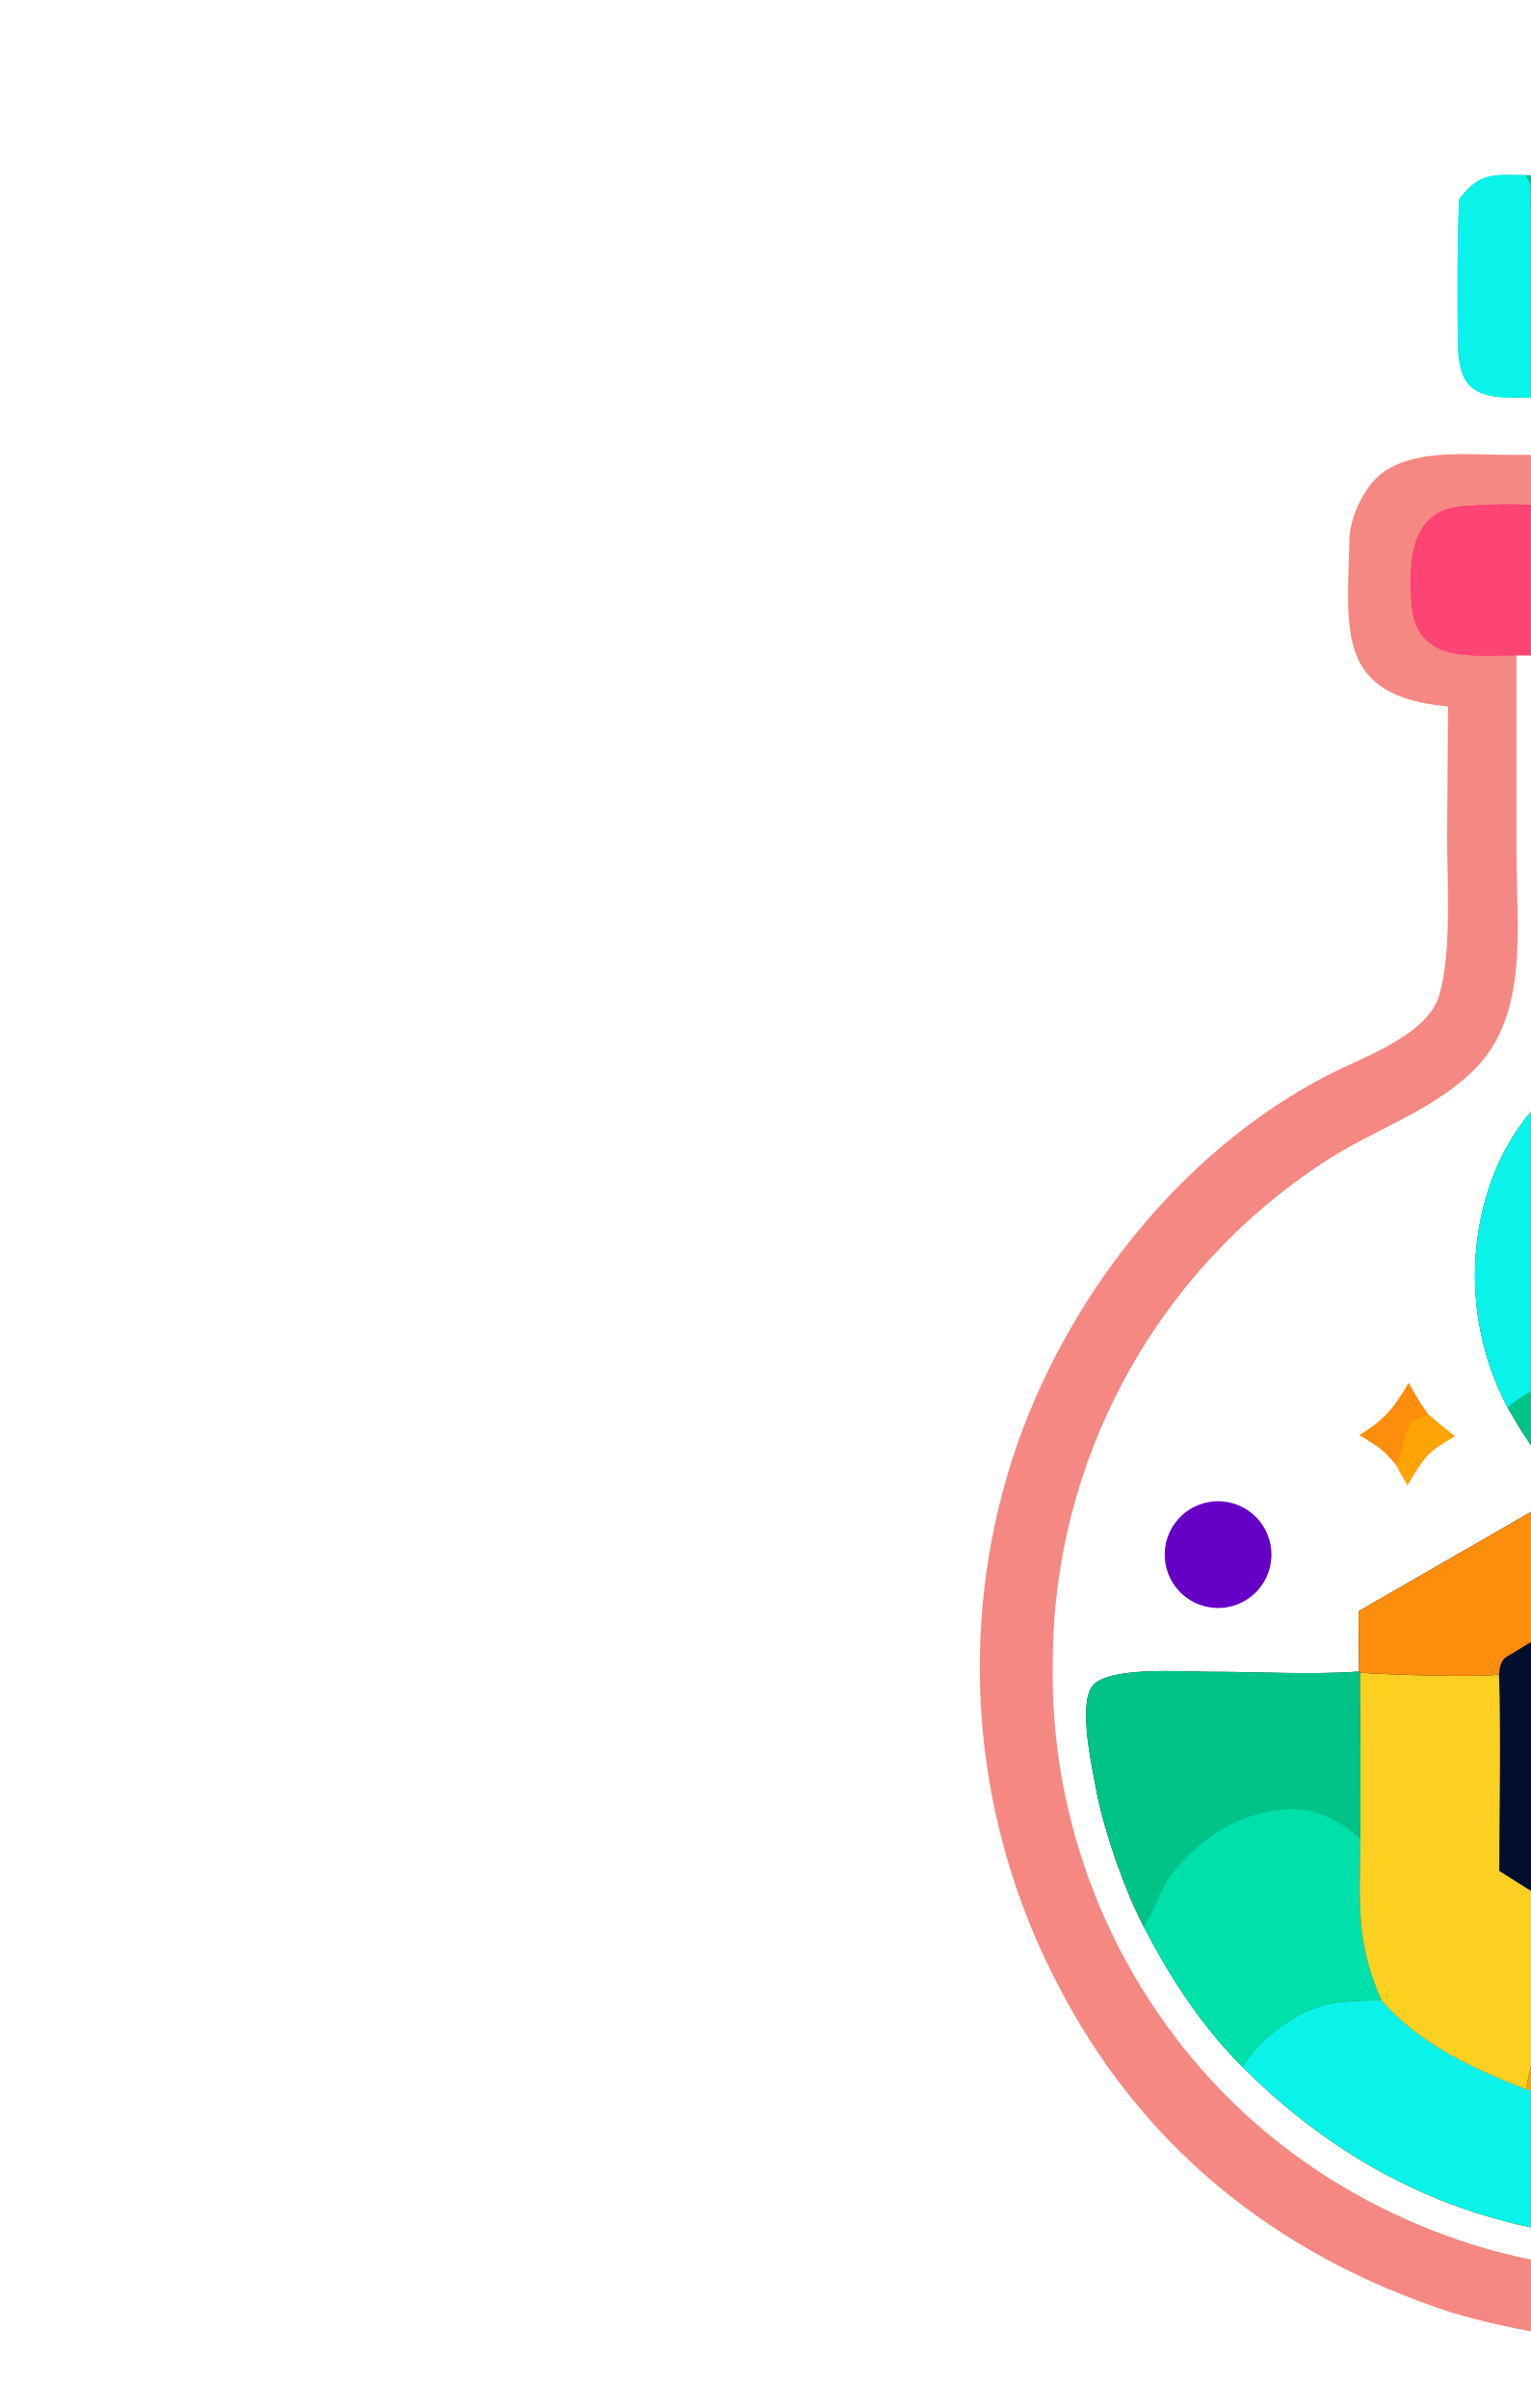
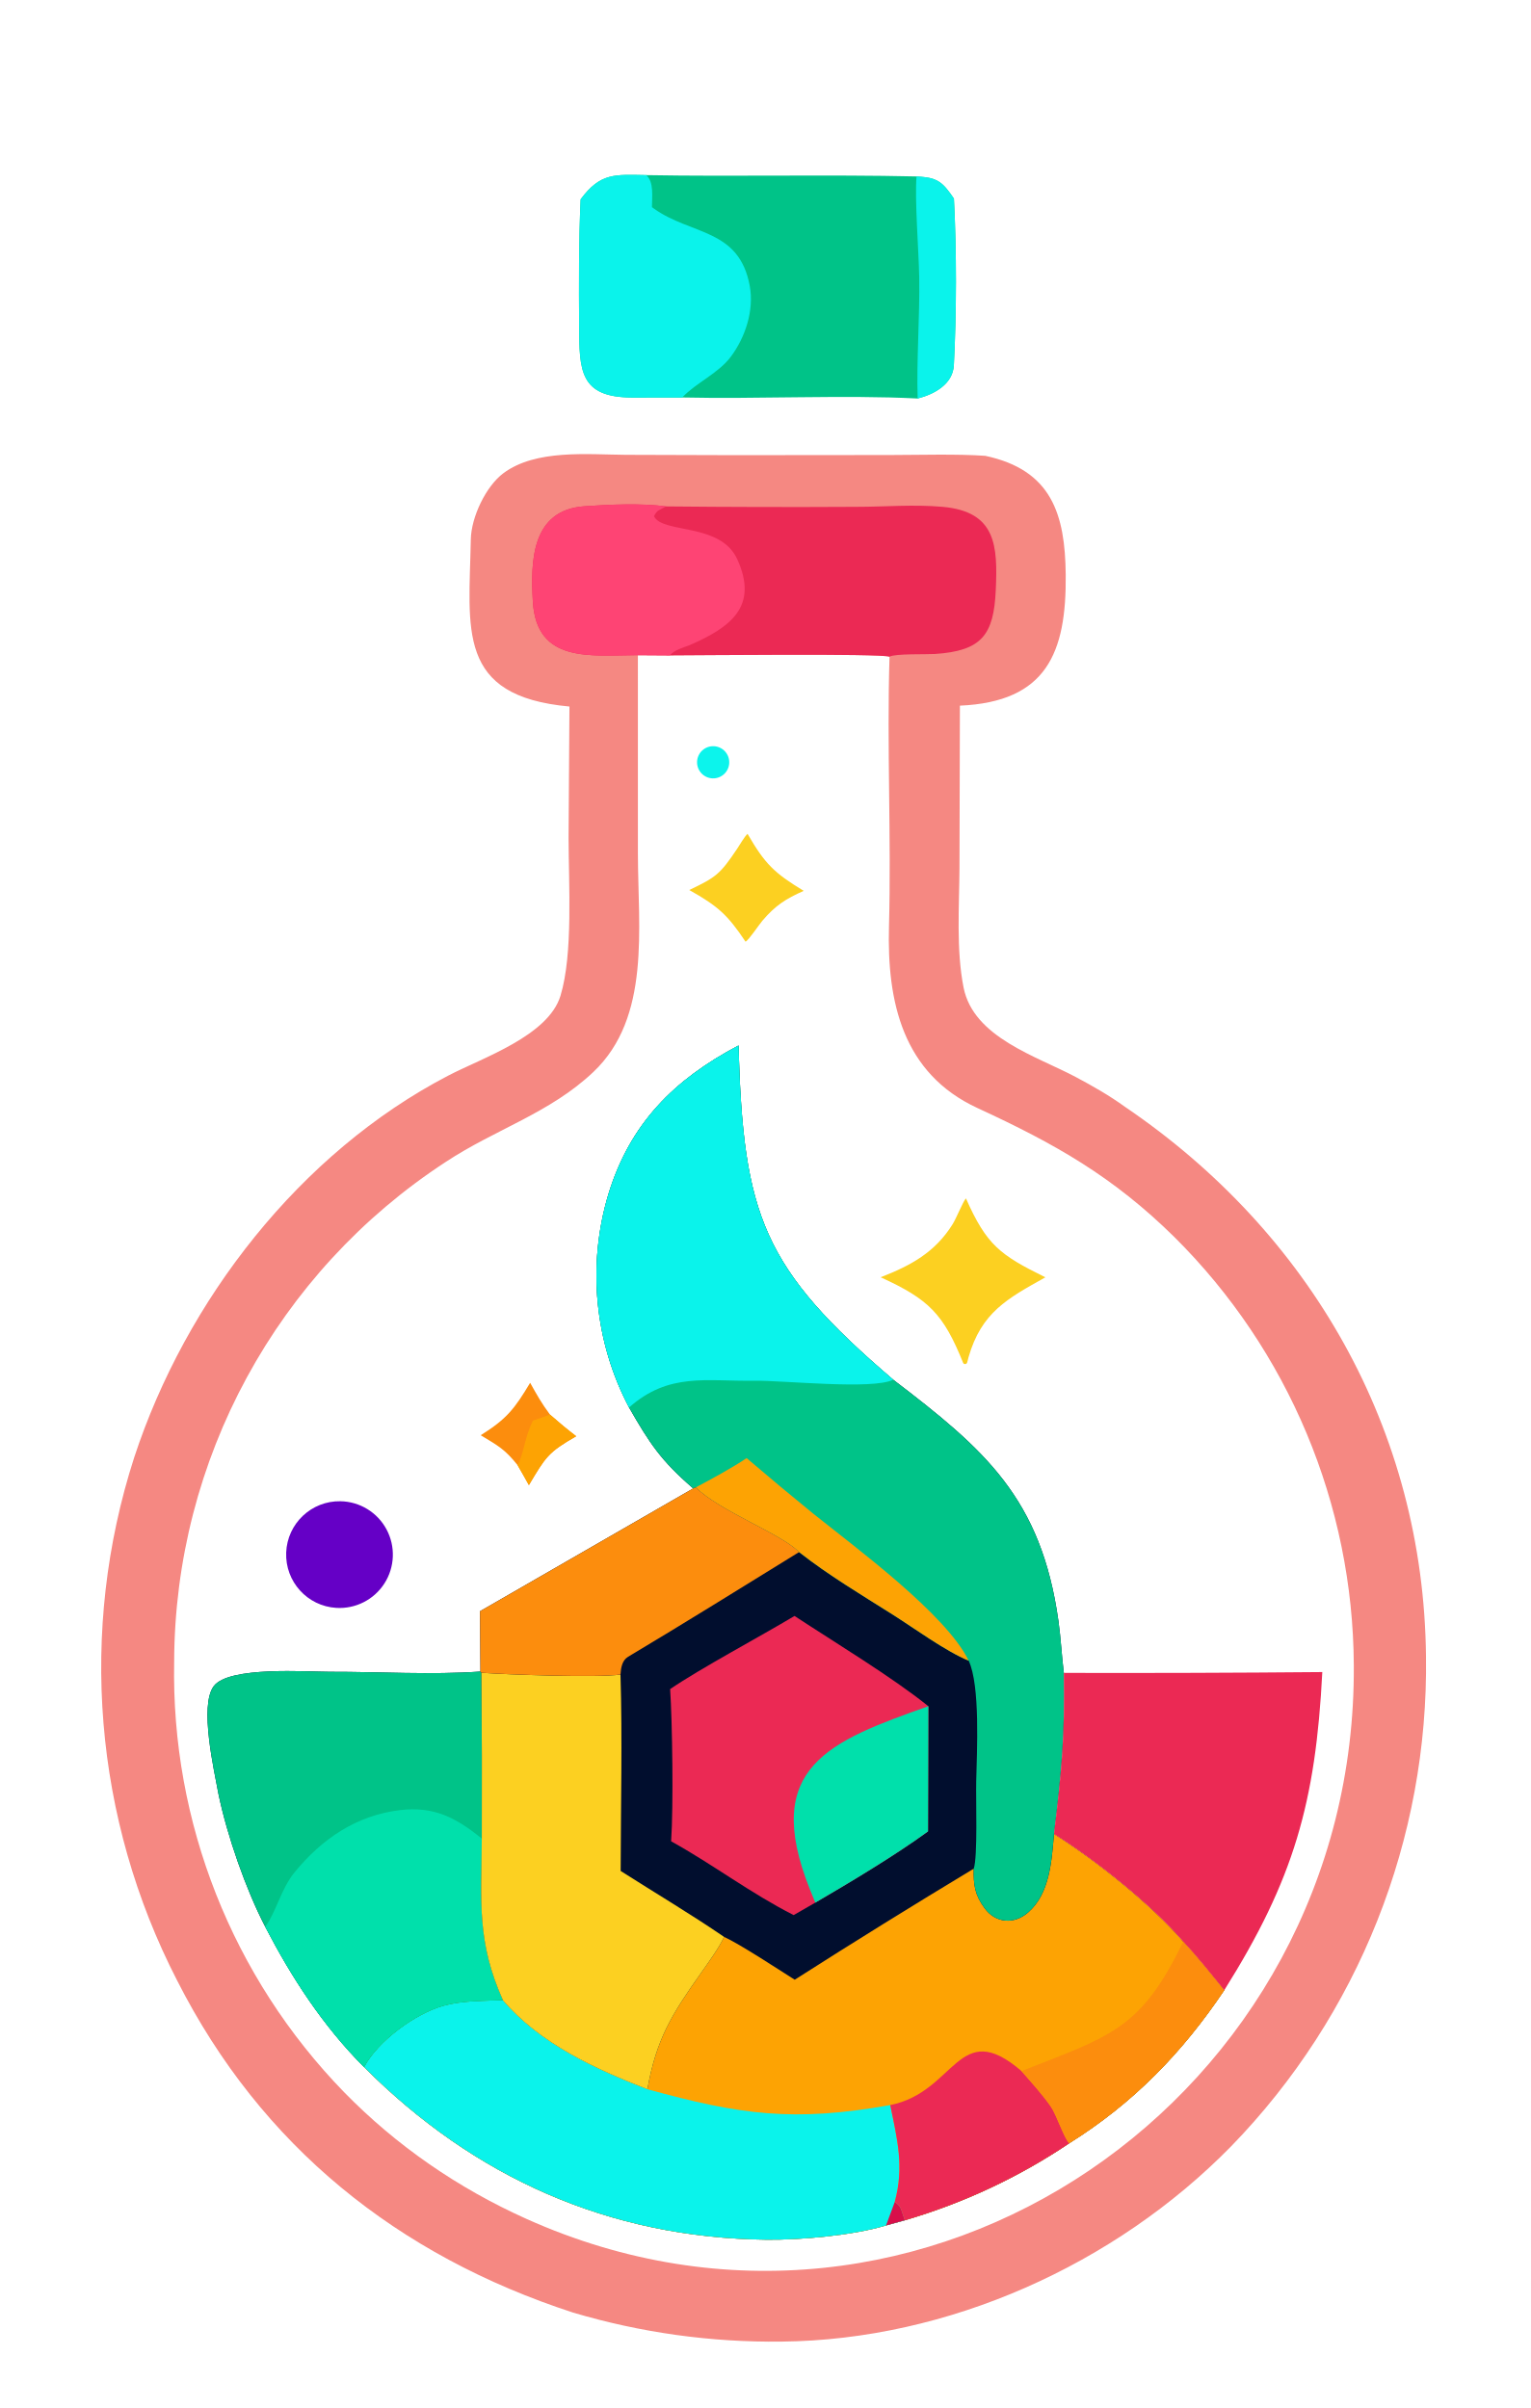
<svg xmlns="http://www.w3.org/2000/svg" width="418" height="658" viewBox="0 0 418 658">
-   <g transform="scale(-1,1) translate(-658,0)">
+   <g transform="scale(-1,1) translate(-418,0)">
    <clipPath id="cl_3">
      <rect y="-0" width="418" height="658" />
    </clipPath>
    <g clip-path="url(#cl_3)">
      <path fill="#F58882" transform="matrix(0.408203 0 0 0.408442 0 -0.000244141)" d="M364.635 304.958C383.4 303.623 408.998 304.372 428.081 304.414L533.593 304.512L605.189 304.289C631.047 304.093 665.412 300.467 687.08 316.546C698.787 325.238 708.647 345.863 708.932 360.912C710.071 421.027 718.9 465.751 642.923 472.687L643.516 560.565C643.474 591.103 640.373 638.157 648.93 666.205C657.107 693.009 700.931 707.583 724.027 719.602C823.321 771.272 899.712 870.011 934.19 975.048C971.553 1090.89 961.208 1216.85 905.444 1325.04C849.119 1435.97 757.775 1508.95 640.603 1547.14C595.28 1560.61 548.183 1567.16 500.903 1566.58C389.557 1565.46 277.816 1515.23 200.117 1435.93C114.887 1348.26 67.981 1230.32 69.723 1108.05C71.313 956.687 147.116 824.649 271.118 740.514C281.684 732.873 292.536 726.704 304.031 720.58C330.245 706.606 372.509 694.161 379.167 660.701C384.199 635.403 382.06 606.476 381.913 580.627L381.629 472.096C323.616 469.568 310.295 436.765 310.816 384.492C311.221 343.991 320.238 314.419 364.635 304.958ZM428.731 439.339C430.59 498.952 427.476 560.225 429.093 619.913C430.455 670.223 419.951 718.191 369.831 741.325C317.938 765.277 279.286 787.034 238.007 827.712C161.69 903.532 118.545 1006.52 118.028 1114.09C116.122 1402.3 406.962 1603.33 671.72 1484.47C717.376 1463.98 758.679 1435.55 793.676 1399.76C868.57 1322.82 909.545 1219.09 907.451 1111.74C907.09 976.687 838.683 850.917 725.509 777.23C692.575 755.507 655.926 744.696 626.845 717.108C588.416 680.65 597.019 620.908 597.108 571.668L597.125 438.303L575.677 438.445C558.867 438.438 435.027 437.088 428.731 439.339Z" />
      <path fill="#010E2E" transform="matrix(0.408203 0 0 0.408442 0 -0.000244141)" d="M529.791 699.472C572.855 722.194 602.492 751.681 616.943 799.225C631.127 846.686 626.135 897.817 603.036 941.635C589.315 965.592 581.63 977.253 560.121 995.779L702.761 1077.92L702.489 1118.3C735.6 1120.63 769.752 1118.39 803.226 1118.47C818.331 1118.5 870.912 1114.55 880.986 1128.1C890.765 1141.26 880.65 1184.44 877.757 1200.47C871.936 1228.2 859.506 1264.01 846.51 1289.02C828.737 1323.26 807.713 1355.54 780.35 1382.94C706.553 1456.77 616.532 1497.16 511.109 1498.41C488.311 1498.68 453.02 1495.52 431.063 1488.88L418.503 1485.41C379.361 1474 342.22 1456.61 308.396 1433.85C265.393 1406.88 232.882 1373.36 204.703 1331.48C213.727 1320.34 222.343 1309.42 232.174 1298.96C253.659 1274.02 290.721 1244.48 318.673 1226.97C313.594 1185.39 311.297 1160.97 312.076 1119.2C313.474 1108.11 314.084 1095.82 315.682 1084.47C327.252 1002.26 364.961 969.756 426.256 923.05C513.487 848.496 526.64 813.429 529.791 699.472Z" />
      <path fill="#FDA303" transform="matrix(0.408203 0 0 0.408442 0 -0.000244141)" d="M232.174 1298.96C253.659 1274.02 290.721 1244.48 318.673 1226.97C320.268 1244.86 321.365 1266.88 336.12 1279.59C345.382 1287.57 357.651 1286.76 365.081 1276.65C371.644 1267.72 372.616 1261.09 372.371 1250.19C412.626 1274.43 452.562 1299.2 492.17 1324.48C503.157 1317.54 528.848 1300.63 539.443 1295.82C542.449 1302.62 550.278 1313.49 554.861 1319.97C574.388 1347.58 584.819 1364.27 590.753 1397.73C625.581 1384.24 662.857 1367.17 687.474 1338.13C700.49 1338.73 714.725 1338.39 727.285 1341.91C746.131 1347.2 771.107 1365.54 780.35 1382.94C706.553 1456.77 616.532 1497.16 511.109 1498.41C488.311 1498.68 453.02 1495.52 431.063 1488.88L418.503 1485.41C379.361 1474 342.22 1456.61 308.396 1433.85C265.393 1406.88 232.882 1373.36 204.703 1331.48C213.727 1320.34 222.343 1309.42 232.174 1298.96Z" />
      <path fill="#0AF3EB" transform="matrix(0.408203 0 0 0.408442 0 -0.000244141)" d="M687.474 1338.13C700.49 1338.73 714.725 1338.39 727.285 1341.91C746.131 1347.2 771.107 1365.54 780.35 1382.94C706.553 1456.77 616.532 1497.16 511.109 1498.41C488.311 1498.68 453.02 1495.52 431.063 1488.88L418.503 1485.41C418.62 1485.03 418.74 1484.65 418.861 1484.28L419.502 1482.41C421.271 1477.16 420.997 1476.35 425.22 1473.1C418.826 1449.64 423.495 1431.47 428.248 1408.34C492.971 1419.84 528.786 1414.86 590.753 1397.73C625.581 1384.24 662.857 1367.17 687.474 1338.13Z" />
      <path fill="#D80F4A" transform="matrix(0.408203 0 0 0.408442 0 -0.000244141)" d="M418.503 1485.41C418.62 1485.03 418.74 1484.65 418.861 1484.28L419.502 1482.41C421.271 1477.16 420.997 1476.35 425.22 1473.1L431.063 1488.88L418.503 1485.41Z" />
      <path fill="#EB2954" transform="matrix(0.408203 0 0 0.408442 0 -0.000244141)" d="M340.414 1385.59C382.881 1349.05 384.214 1399.56 428.248 1408.34C423.495 1431.47 418.826 1449.64 425.22 1473.1C420.997 1476.35 421.271 1477.16 419.502 1482.41L418.861 1484.28C418.74 1484.65 418.62 1485.03 418.503 1485.41C379.361 1474 342.22 1456.61 308.396 1433.85C311.642 1431.26 317.036 1414.61 320.855 1409.2C326.889 1400.67 333.579 1393.39 340.414 1385.59Z" />
      <path fill="#FC8D0D" transform="matrix(0.408203 0 0 0.408442 0 -0.000244141)" d="M204.703 1331.48C213.727 1320.34 222.343 1309.42 232.174 1298.96C260.648 1357.97 280.684 1362.02 340.414 1385.59C333.579 1393.39 326.889 1400.67 320.855 1409.2C317.036 1414.61 311.642 1431.26 308.396 1433.85C265.393 1406.88 232.882 1373.36 204.703 1331.48Z" />
      <path fill="#00C388" transform="matrix(0.408203 0 0 0.408442 0 -0.000244141)" d="M529.791 699.472C572.855 722.194 602.492 751.681 616.943 799.225C631.127 846.686 626.135 897.817 603.036 941.635C589.315 965.592 581.63 977.253 560.121 995.779L558.357 995.076C542.463 1010.98 500.455 1026.41 489.254 1038.38C469.375 1053.95 447.976 1066.66 426.619 1080.16C412.489 1089.1 390.963 1104.82 375.767 1111.02C367.94 1127.69 370.27 1171.84 370.72 1191.81C371 1204.11 369.64 1242.05 372.371 1250.19C372.616 1261.09 371.644 1267.72 365.081 1276.65C357.651 1286.76 345.382 1287.57 336.12 1279.59C321.365 1266.88 320.268 1244.86 318.673 1226.97C313.594 1185.39 311.297 1160.97 312.076 1119.2C313.474 1108.11 314.084 1095.82 315.682 1084.47C327.252 1002.26 364.961 969.756 426.256 923.05C513.487 848.496 526.64 813.429 529.791 699.472Z" />
      <path fill="#0AF3EB" transform="matrix(0.408203 0 0 0.408442 0 -0.000244141)" d="M529.791 699.472C572.855 722.194 602.492 751.681 616.943 799.225C631.127 846.686 626.135 897.817 603.036 941.635C576.312 918.006 551.28 924.27 519.085 923.753C500.146 923.449 439.833 929.951 426.256 923.05C513.487 848.496 526.64 813.429 529.791 699.472Z" />
      <path fill="#FDA303" transform="matrix(0.408203 0 0 0.408442 0 -0.000244141)" d="M524.352 975.496C533.455 981.687 548.784 990.036 558.357 995.076C542.463 1010.98 500.455 1026.41 489.254 1038.38C469.375 1053.95 447.976 1066.66 426.619 1080.16C412.489 1089.1 390.963 1104.82 375.767 1111.02C390.86 1079.92 451.281 1035.51 479.656 1012.76C494.708 1000.52 509.609 988.101 524.352 975.496Z" />
      <path fill="#00C388" transform="matrix(0.408203 0 0 0.408442 0 -0.000244141)" d="M702.489 1118.3C735.6 1120.63 769.752 1118.39 803.226 1118.47C818.331 1118.5 870.912 1114.55 880.986 1128.1C890.765 1141.26 880.65 1184.44 877.757 1200.47C871.936 1228.2 859.506 1264.01 846.51 1289.02C828.737 1323.26 807.713 1355.54 780.35 1382.94C771.107 1365.54 746.131 1347.2 727.285 1341.91C714.725 1338.39 700.49 1338.73 687.474 1338.13C705.073 1298.97 701.945 1271.9 701.587 1230.01C701.448 1193.04 701.526 1156.07 701.827 1119.1L702.489 1118.3Z" />
      <path fill="#00E0AB" transform="matrix(0.408203 0 0 0.408442 0 -0.000244141)" d="M701.587 1230.01C718.498 1216.37 733.3 1208.25 756.256 1210.99C785.443 1214.47 808.6 1230.24 826.912 1252.68C836.089 1263.93 839.21 1279.29 846.51 1289.02C828.737 1323.26 807.713 1355.54 780.35 1382.94C771.107 1365.54 746.131 1347.2 727.285 1341.91C714.725 1338.39 700.49 1338.73 687.474 1338.13C705.073 1298.97 701.945 1271.9 701.587 1230.01Z" />
      <path fill="#FCD021" transform="matrix(0.408203 0 0 0.408442 0 -0.000244141)" d="M608.771 1120.31C624.599 1122.51 684.395 1120.34 701.827 1119.1C701.526 1156.07 701.448 1193.04 701.587 1230.01C701.945 1271.9 705.073 1298.97 687.474 1338.13C662.857 1367.17 625.581 1384.24 590.753 1397.73C584.819 1364.27 574.388 1347.58 554.861 1319.97C550.278 1313.49 542.449 1302.62 539.443 1295.82C561.081 1280.97 586.282 1265.98 608.653 1251.71C608.573 1209.11 607.475 1162.49 608.771 1120.31Z" />
      <path fill="#FC8D0D" transform="matrix(0.408203 0 0 0.408442 0 -0.000244141)" d="M558.357 995.076L560.121 995.779L702.761 1077.92L702.489 1118.3L701.827 1119.1C684.395 1120.34 624.599 1122.51 608.771 1120.31C608.509 1116 607.742 1110.85 603.729 1108.45C565.484 1085.61 527.135 1061.75 489.254 1038.38C500.455 1026.41 542.463 1010.98 558.357 995.076Z" />
      <path fill="#EB2954" transform="matrix(0.408203 0 0 0.408442 0 -0.000244141)" d="M492.309 1081.1C515.518 1095.02 555.312 1116.19 575.542 1130.05C574.063 1152.13 573.276 1208.56 574.874 1231.87C546.709 1247.44 521.87 1266.52 492.88 1281.24L478.404 1272.91C455.249 1259.43 424.414 1240.94 402.959 1225.24L402.744 1141.5C427.038 1121.95 465.222 1098.91 492.309 1081.1Z" />
      <path fill="#00E0AB" transform="matrix(0.408203 0 0 0.408442 0 -0.000244141)" d="M402.744 1141.5C468.818 1164.86 514.516 1182.27 482.175 1263.65C480.94 1266.74 479.683 1269.83 478.404 1272.91C455.249 1259.43 424.414 1240.94 402.959 1225.24L402.744 1141.5Z" />
      <path fill="#EB2954" transform="matrix(0.408203 0 0 0.408442 0 -0.000244141)" d="M139.11 1118.64C196.763 1119.16 254.42 1119.35 312.076 1119.2C311.297 1160.97 313.594 1185.39 318.673 1226.97C290.721 1244.48 253.659 1274.02 232.174 1298.96C222.343 1309.42 213.727 1320.34 204.703 1331.48C158.16 1257.44 143.539 1205.72 139.11 1118.64Z" />
      <path fill="#FCD021" transform="matrix(0.408203 0 0 0.408442 0 -0.000244141)" d="M377.592 801.738C379.74 804.164 383.898 814.821 386.467 818.953C398.27 837.935 414.622 846.73 434.684 854.508C402.369 869.273 392.682 879.014 379.456 911.815L378.927 912.477C376.504 913.074 376.769 911.176 375.882 908.091C367.227 877.946 349.912 868.803 324.435 854.545C354.755 839.574 363.672 833.116 377.592 801.738Z" />
      <path fill="#6500C6" transform="matrix(0.408203 0 0 0.408442 0 -0.000244141)" d="M796.151 1004.36C815.577 1004.01 831.724 1019.25 832.485 1038.67C833.245 1058.09 818.34 1074.55 798.943 1075.71C786.033 1076.49 773.711 1070.22 766.734 1059.33C759.757 1048.44 759.218 1034.62 765.32 1023.22C771.423 1011.81 783.218 1004.6 796.151 1004.36Z" />
      <path fill="#FCD021" transform="matrix(0.408203 0 0 0.408442 0 -0.000244141)" d="M523.735 557.858C525.802 559.698 528.95 565.215 530.633 567.731C542.14 584.924 544.827 586.879 562.75 595.439C543.673 606.152 537.132 611.934 525.094 629.999C523.005 629.098 516.224 618.83 513.781 615.959C505.107 605.755 498.108 601.316 486.153 596.002C505.937 584.013 512.103 577.952 523.735 557.858Z" />
      <path fill="#FC8D0D" transform="matrix(0.408203 0 0 0.408442 0 -0.000244141)" d="M655.951 946.382C661.622 938.736 664.547 933.477 669.226 925.118C679.655 942.458 684.782 949.244 702.31 960.192C690.666 967.26 686.169 969.507 677.626 980.237C675.054 984.541 672.536 989.191 670.061 993.581C658.952 974.94 657.288 971.655 638.398 960.871C644.829 955.927 649.863 951.748 655.951 946.382Z" />
      <path fill="#FDA303" transform="matrix(0.408203 0 0 0.408442 0 -0.000244141)" d="M638.398 960.871C644.829 955.927 649.863 951.748 655.951 946.382C659.758 947.769 663.476 949.146 667.337 950.393C673.079 961.875 673.4 972.635 677.626 980.237C675.054 984.541 672.536 989.191 670.061 993.581C658.952 974.94 657.288 971.655 638.398 960.871Z" />
      <path fill="#0AF3EB" fill-opacity="0.988" transform="matrix(0.408203 0 0 0.408442 0 -0.000244141)" d="M543.186 499.824C548.781 497.859 554.91 500.789 556.897 506.377C558.884 511.965 555.979 518.107 550.4 520.116C544.788 522.135 538.605 519.209 536.608 513.592C534.609 507.972 537.559 501.801 543.186 499.824Z" />
      <path fill="#EB2954" transform="matrix(0.408203 0 0 0.408442 0 -0.000244141)" d="M578.318 338.798C594.442 336.549 616.786 337.529 633.151 338.727C668.449 341.316 669.001 375.8 667.413 402.506C664.949 444.001 628.602 438.418 597.125 438.303L575.677 438.445C558.867 438.438 435.027 437.088 428.731 439.339C424.98 437.184 404.003 437.901 398.442 437.534C366.94 435.464 358.969 424.775 357.626 394.755C356.306 365.241 357.271 342.237 393.292 339.074C412.675 337.374 431.536 339.062 450.783 339.079C493.294 339.322 535.807 339.229 578.318 338.798Z" />
      <path fill="#FE4474" transform="matrix(0.408203 0 0 0.408442 0 -0.000244141)" d="M578.318 338.798C594.442 336.549 616.786 337.529 633.151 338.727C668.449 341.316 669.001 375.8 667.413 402.506C664.949 444.001 628.602 438.418 597.125 438.303L575.677 438.445C572.774 434.8 566.77 433.308 562.399 431.578C534.778 419.537 516.268 405.563 530.65 374.083C541.902 349.462 580.599 357.235 586.351 345.378C584.178 341.056 583.399 341.752 578.318 338.798Z" />
      <path fill="#00C388" transform="matrix(0.408203 0 0 0.408442 0 -0.000244141)" d="M591.554 117.162C612.323 116.856 622.068 115.317 635.424 133.329C636.752 161.1 636.603 190.293 636.448 218.182C636.282 247.862 636.13 265.79 601.177 265.954L567.446 265.922C517.231 267.088 458.623 264.077 409.899 266.618C398.52 263.697 386.328 256.921 385.674 244.285C383.846 209.063 383.785 167.862 385.63 132.883C387.166 130.541 388.829 128.287 390.615 126.131C396.533 119.071 402.041 118.644 410.649 118.044C470.771 116.684 531.334 118.211 591.554 117.162Z" />
      <path fill="#0AF3EB" transform="matrix(0.408203 0 0 0.408442 0 -0.000244141)" d="M591.554 117.162C612.323 116.856 622.068 115.317 635.424 133.329C636.752 161.1 636.603 190.293 636.448 218.182C636.282 247.862 636.13 265.79 601.177 265.954L567.446 265.922C558.254 256.103 543.242 249.831 534.862 238.567C525.136 225.495 519.293 207.535 522.25 191.358C529.315 152.707 561.402 157.403 586.358 139.583L587.71 138.601C587.698 131.709 586.275 121.562 591.554 117.162Z" />
      <path fill="#0AF3EB" transform="matrix(0.408203 0 0 0.408442 0 -0.000244141)" d="M385.63 132.883C387.166 130.541 388.829 128.287 390.615 126.131C396.533 119.071 402.041 118.644 410.649 118.044C411.947 133.365 409.179 167.715 408.87 185.307C408.407 211.381 410.747 241.539 409.899 266.618C398.52 263.697 386.328 256.921 385.674 244.285C383.846 209.063 383.785 167.862 385.63 132.883Z" />
    </g>
  </g>
</svg>
